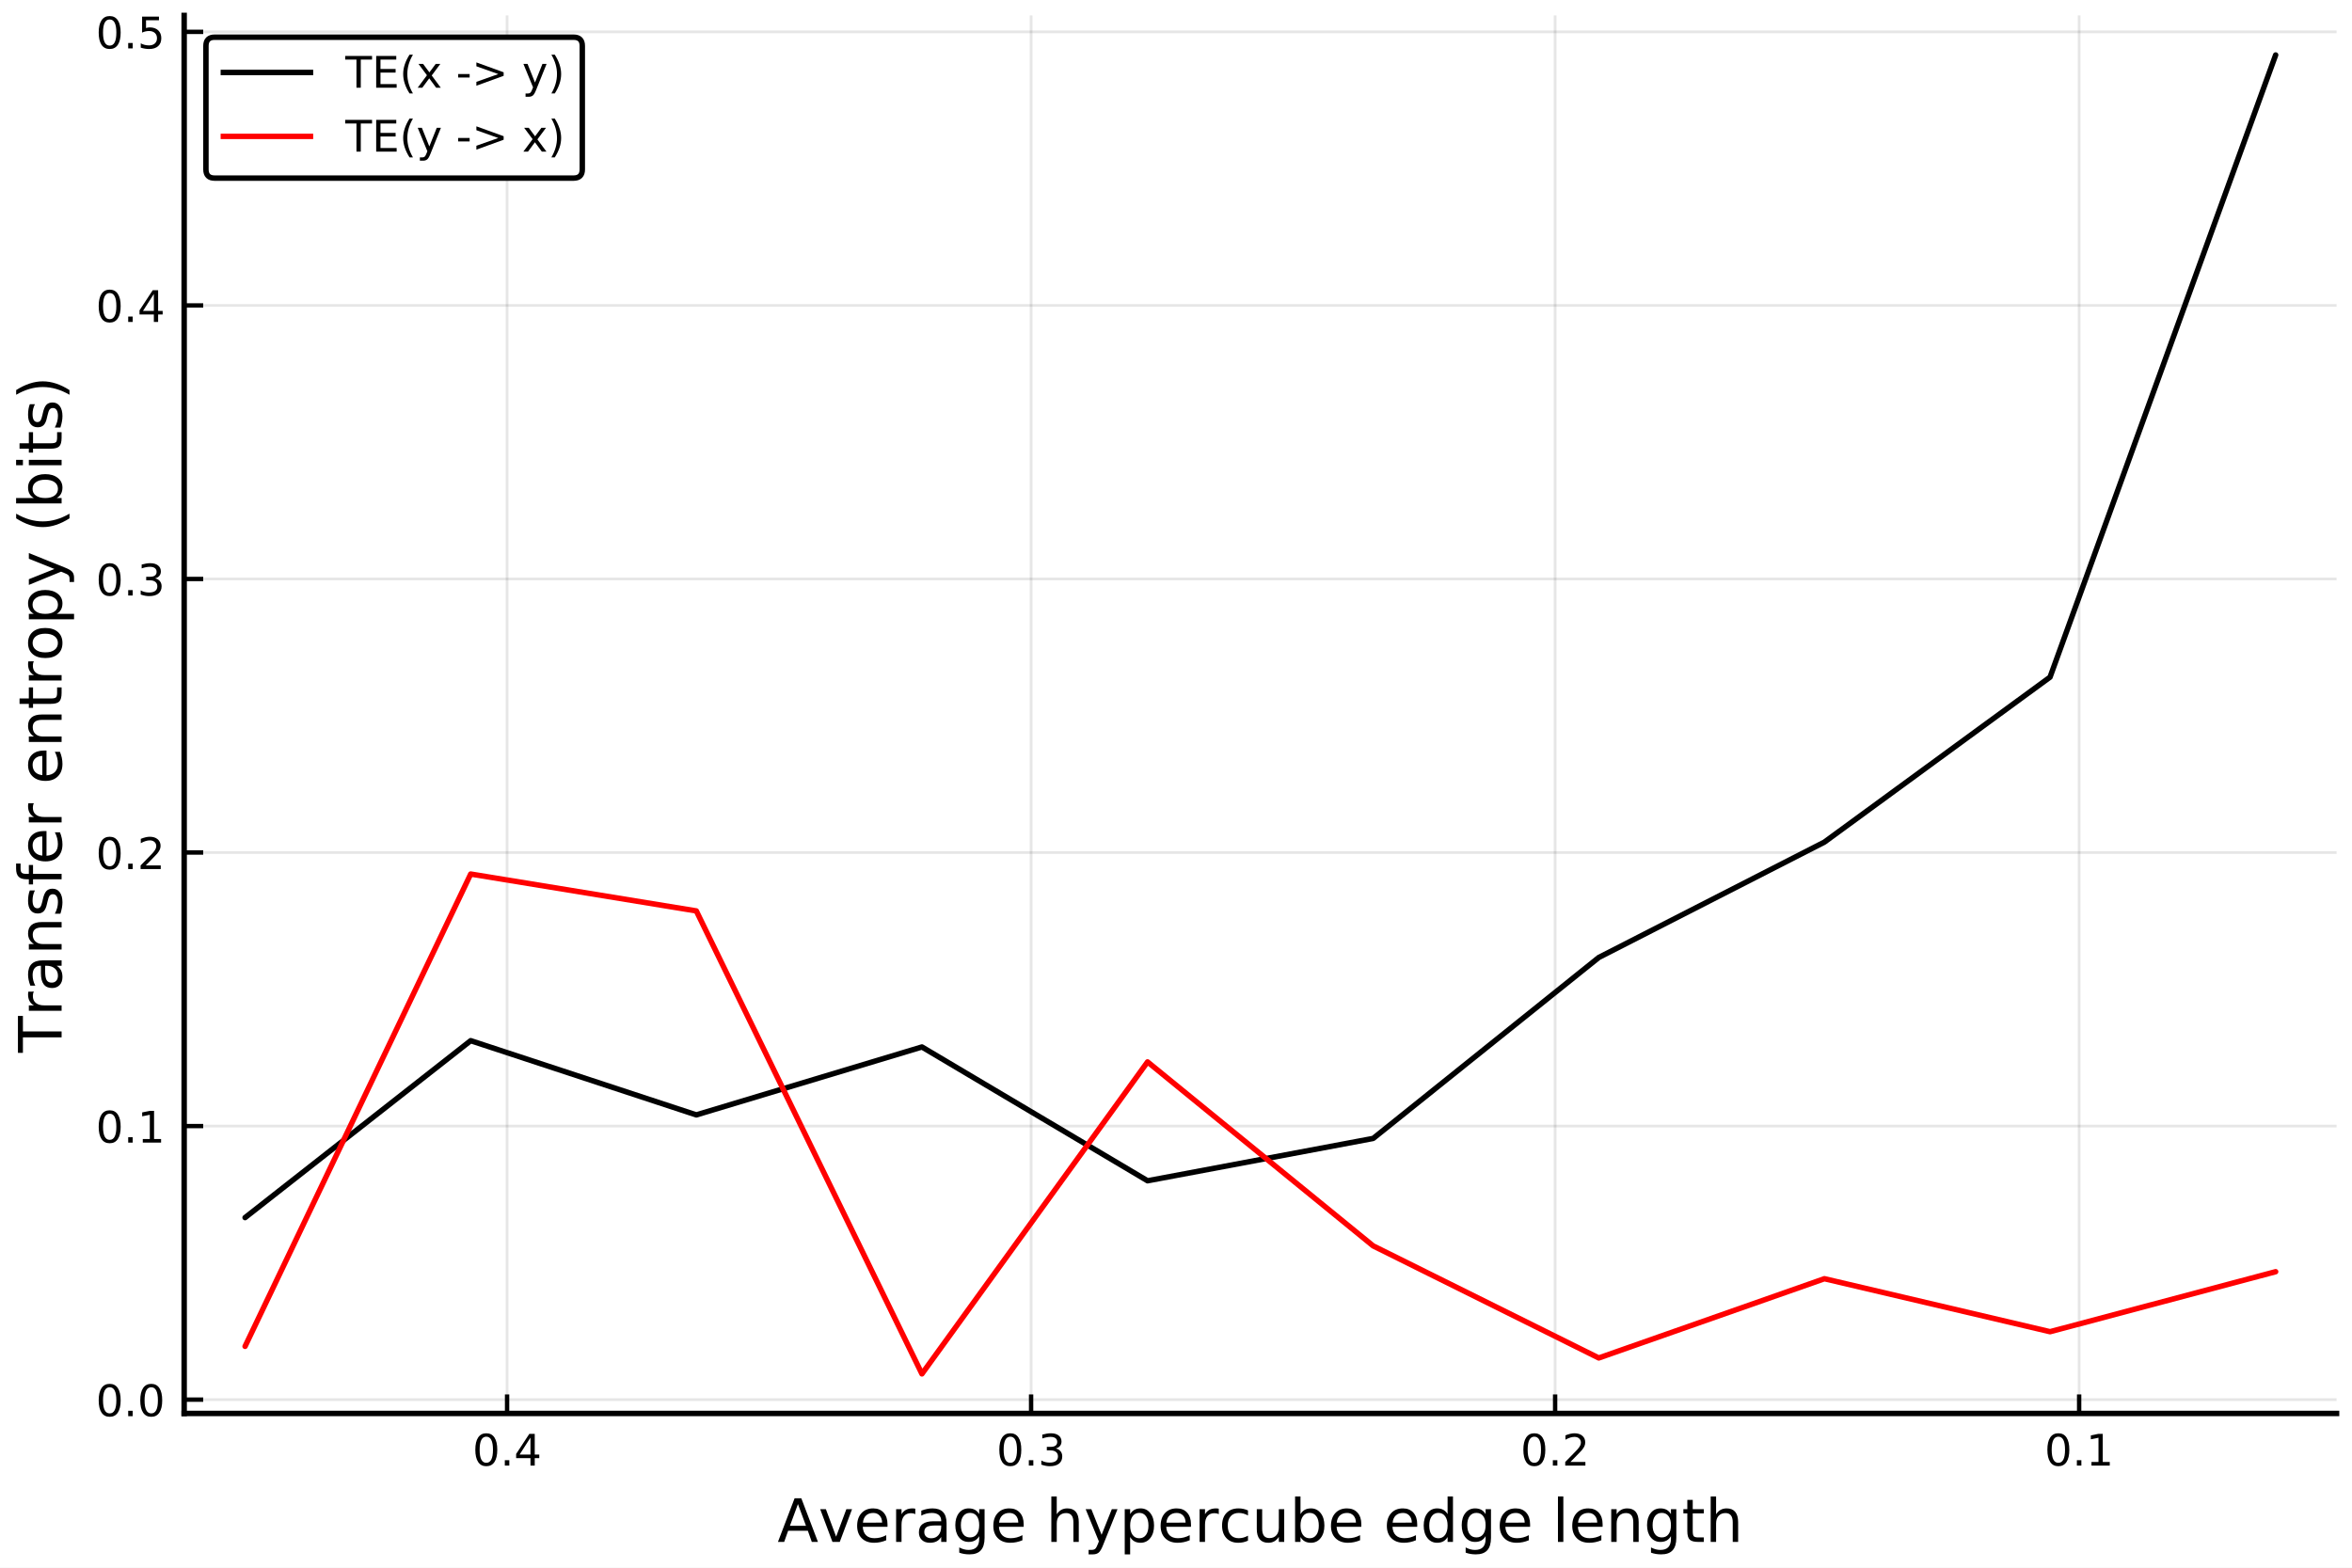
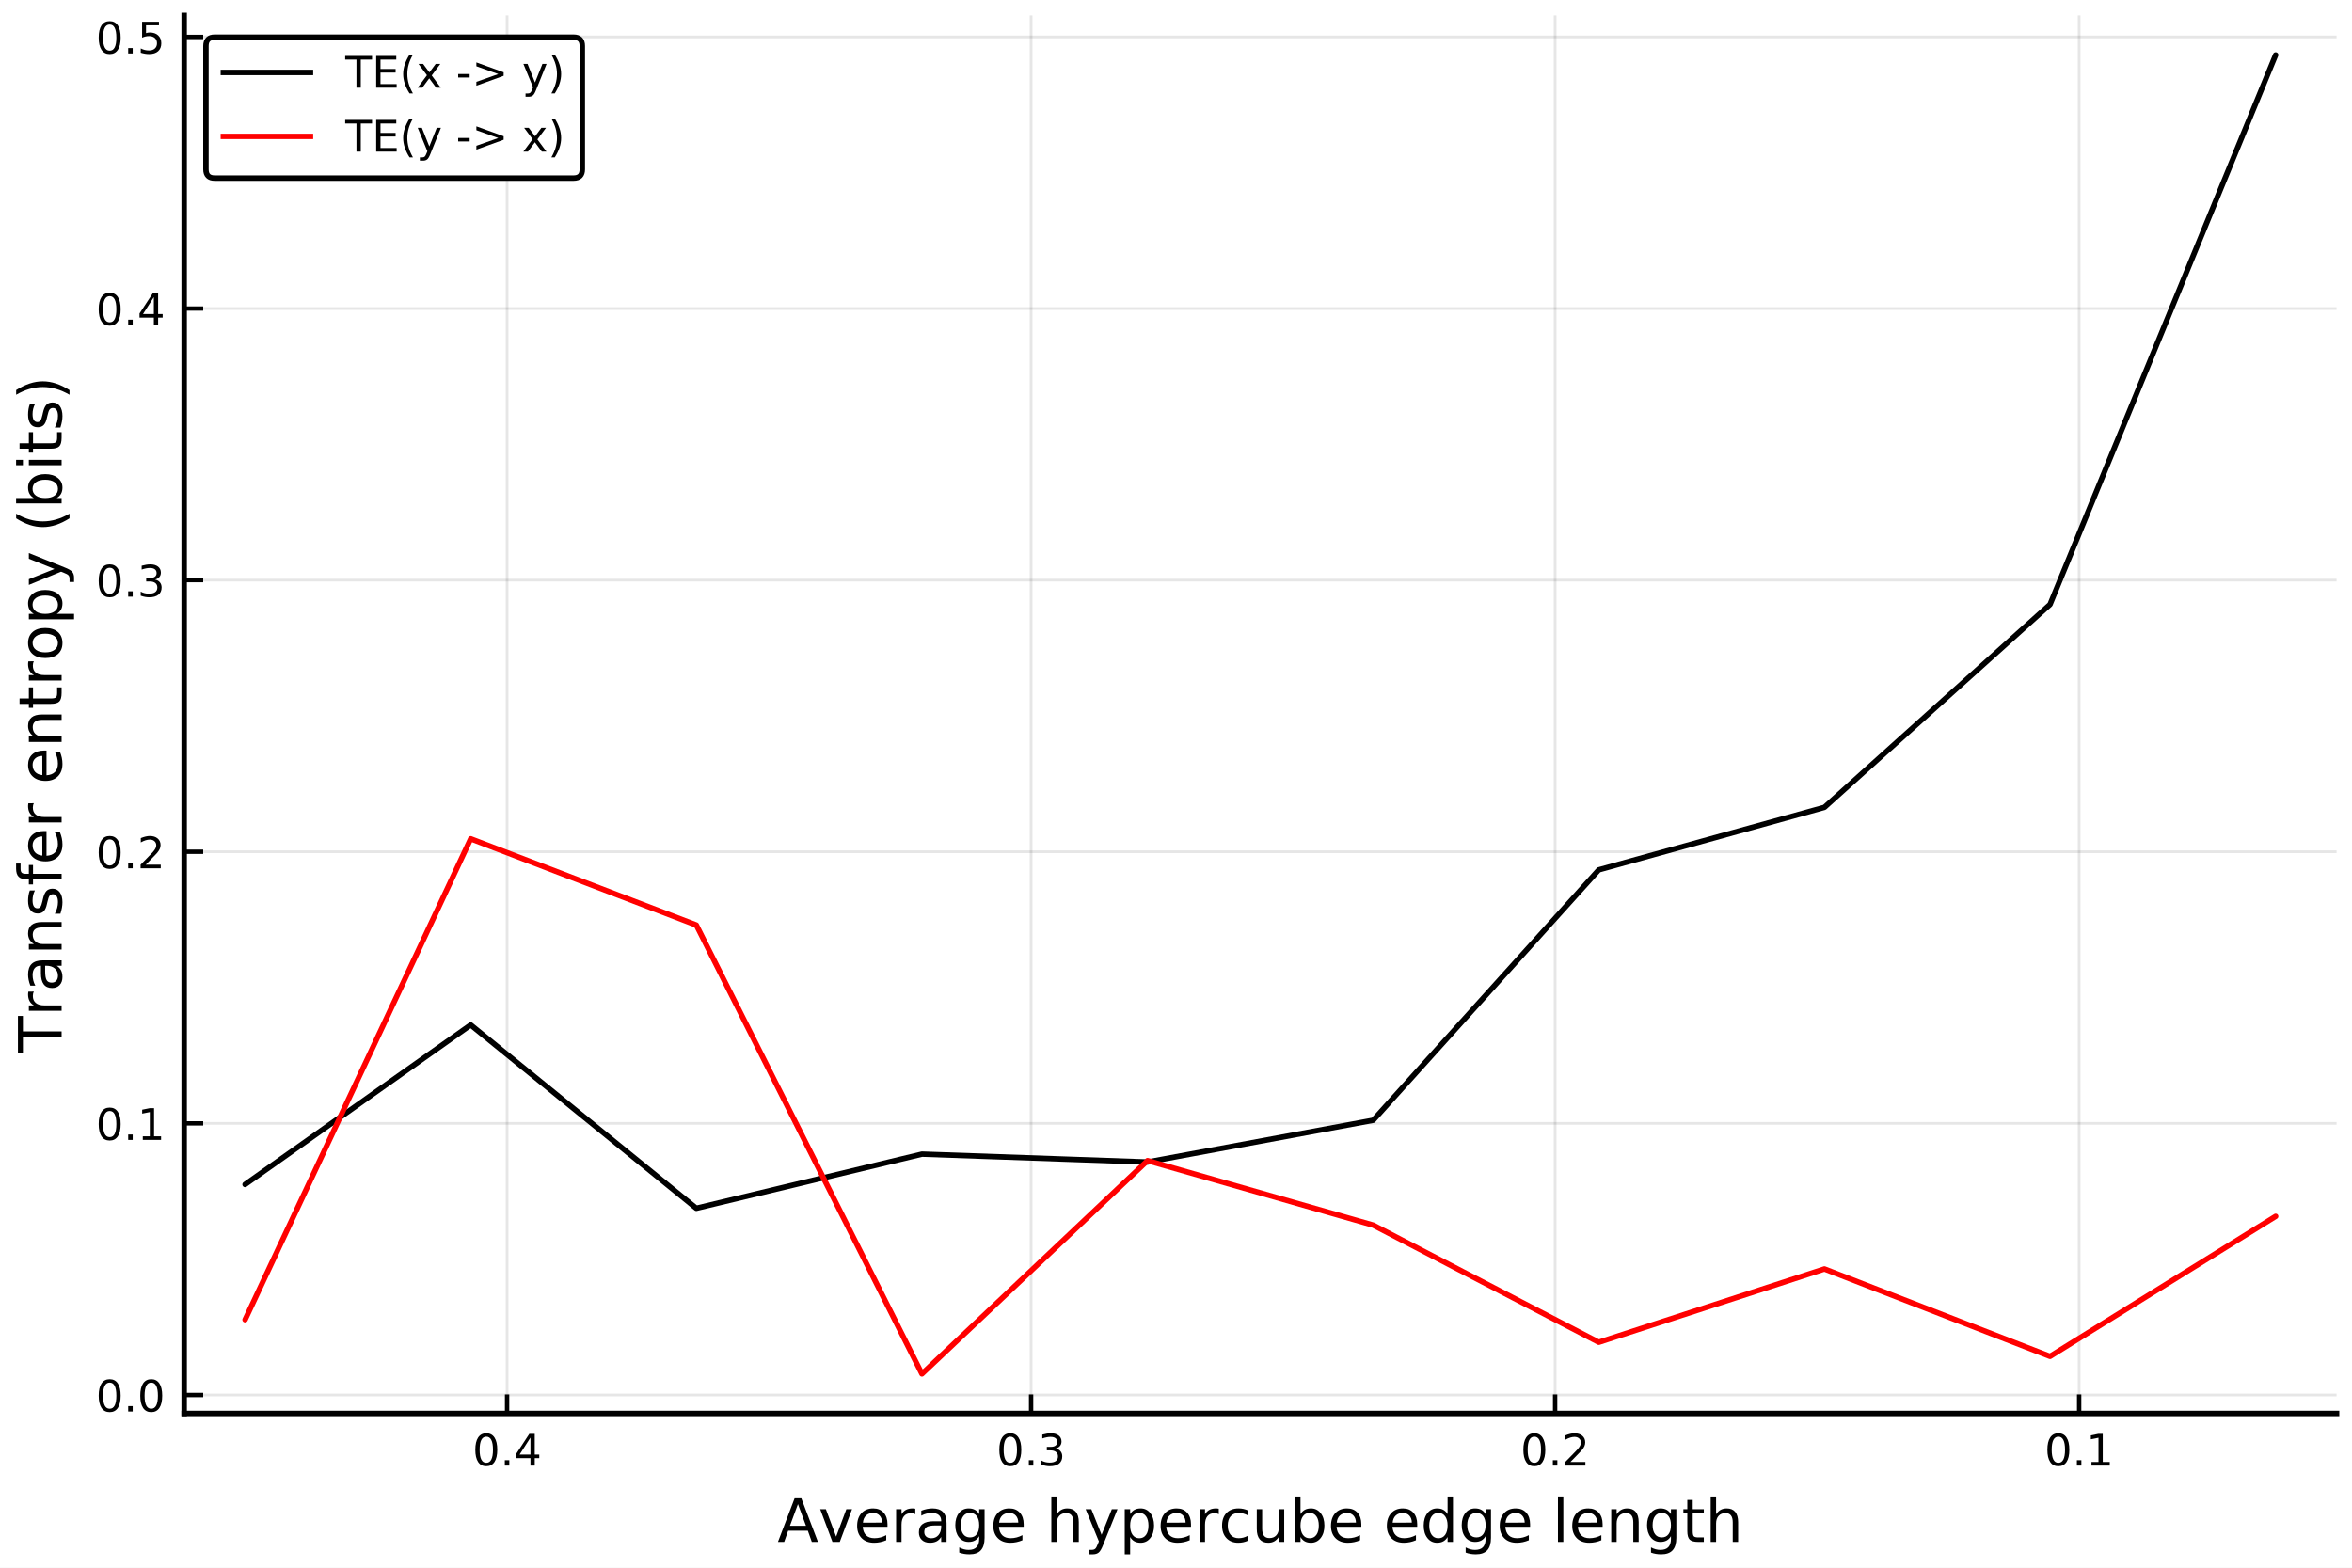
<svg xmlns="http://www.w3.org/2000/svg" xmlns:xlink="http://www.w3.org/1999/xlink" height="288pt" version="1.1" viewBox="0 0 432 288" width="432pt">
  <defs>
    <style type="text/css">
*{stroke-linecap:butt;stroke-linejoin:round;}
  </style>
  </defs>
  <g id="figure_1">
    <g id="patch_1">
      <path d="M 0 288  L 432 288  L 432 0  L 0 0  z " style="fill:#ffffff;" />
    </g>
    <g id="axes_1">
      <g id="patch_2">
        <path d="M 33.825 259.665  L 429.165 259.665  L 429.165 2.835  L 33.825 2.835  z " style="fill:#ffffff;" />
      </g>
      <g id="matplotlib.axis_1">
        <g id="xtick_1">
          <g id="line2d_1">
-             <path clip-path="url(#p35087f390a)" d="M 381.883 259.665  L 381.883 2.835  " style="fill:none;stroke:#000000;stroke-linecap:square;stroke-opacity:0.1;stroke-width:0.5;" />
+             <path clip-path="url(#pca59bf213b)" d="M 381.883 259.665  L 381.883 2.835  " style="fill:none;stroke:#000000;stroke-linecap:square;stroke-opacity:0.1;stroke-width:0.5;" />
          </g>
          <g id="line2d_2">
            <defs>
-               <path d="M 0 0  L 0 -3.5  " id="m0528c4b07e" style="stroke:#000000;stroke-width:0.8;" />
-             </defs>
-             <g>
-               <use style="stroke:#000000;stroke-width:0.8;" x="381.883" xlink:href="#m0528c4b07e" y="259.665" />
+               <path d="M 0 0  L 0 -3.5  " id="m2938da3c64" style="stroke:#000000;stroke-width:0.8;" />
+             </defs>
+             <g>
+               <use style="stroke:#000000;stroke-width:0.8;" x="381.883" xlink:href="#m2938da3c64" y="259.665" />
            </g>
          </g>
          <g id="text_1">
            <defs>
              <path d="M 31.781 66.406  Q 24.172 66.406 20.328 58.906  Q 16.5 51.422 16.5 36.375  Q 16.5 21.391 20.328 13.891  Q 24.172 6.391 31.781 6.391  Q 39.453 6.391 43.281 13.891  Q 47.125 21.391 47.125 36.375  Q 47.125 51.422 43.281 58.906  Q 39.453 66.406 31.781 66.406  z M 31.781 74.219  Q 44.047 74.219 50.516 64.516  Q 56.984 54.828 56.984 36.375  Q 56.984 17.969 50.516 8.266  Q 44.047 -1.422 31.781 -1.422  Q 19.531 -1.422 13.062 8.266  Q 6.594 17.969 6.594 36.375  Q 6.594 54.828 13.062 64.516  Q 19.531 74.219 31.781 74.219  z " id="DejaVuSans-48" />
              <path d="M 10.688 12.406  L 21 12.406  L 21 0  L 10.688 0  z " id="DejaVuSans-46" />
              <path d="M 12.406 8.297  L 28.516 8.297  L 28.516 63.922  L 10.984 60.406  L 10.984 69.391  L 28.422 72.906  L 38.281 72.906  L 38.281 8.297  L 54.391 8.297  L 54.391 0  L 12.406 0  z " id="DejaVuSans-49" />
            </defs>
            <g transform="translate(375.522 269.2441)scale(0.08 -0.08)">
              <use xlink:href="#DejaVuSans-48" />
              <use x="63.623" xlink:href="#DejaVuSans-46" />
              <use x="95.41" xlink:href="#DejaVuSans-49" />
            </g>
          </g>
        </g>
        <g id="xtick_2">
          <g id="line2d_3">
-             <path clip-path="url(#p35087f390a)" d="M 285.635 259.665  L 285.635 2.835  " style="fill:none;stroke:#000000;stroke-linecap:square;stroke-opacity:0.1;stroke-width:0.5;" />
+             <path clip-path="url(#pca59bf213b)" d="M 285.635 259.665  L 285.635 2.835  " style="fill:none;stroke:#000000;stroke-linecap:square;stroke-opacity:0.1;stroke-width:0.5;" />
          </g>
          <g id="line2d_4">
            <g>
-               <use style="stroke:#000000;stroke-width:0.8;" x="285.635" xlink:href="#m0528c4b07e" y="259.665" />
+               <use style="stroke:#000000;stroke-width:0.8;" x="285.635" xlink:href="#m2938da3c64" y="259.665" />
            </g>
          </g>
          <g id="text_2">
            <defs>
              <path d="M 19.188 8.297  L 53.609 8.297  L 53.609 0  L 7.328 0  L 7.328 8.297  Q 12.938 14.109 22.625 23.891  Q 32.328 33.688 34.812 36.531  Q 39.547 41.844 41.422 45.531  Q 43.312 49.219 43.312 52.781  Q 43.312 58.594 39.234 62.25  Q 35.156 65.922 28.609 65.922  Q 23.969 65.922 18.812 64.312  Q 13.672 62.703 7.812 59.422  L 7.812 69.391  Q 13.766 71.781 18.938 73  Q 24.125 74.219 28.422 74.219  Q 39.75 74.219 46.484 68.547  Q 53.219 62.891 53.219 53.422  Q 53.219 48.922 51.531 44.891  Q 49.859 40.875 45.406 35.406  Q 44.188 33.984 37.641 27.219  Q 31.109 20.453 19.188 8.297  z " id="DejaVuSans-50" />
            </defs>
            <g transform="translate(279.2735 269.2441)scale(0.08 -0.08)">
              <use xlink:href="#DejaVuSans-48" />
              <use x="63.623" xlink:href="#DejaVuSans-46" />
              <use x="95.41" xlink:href="#DejaVuSans-50" />
            </g>
          </g>
        </g>
        <g id="xtick_3">
          <g id="line2d_5">
-             <path clip-path="url(#p35087f390a)" d="M 189.386 259.665  L 189.386 2.835  " style="fill:none;stroke:#000000;stroke-linecap:square;stroke-opacity:0.1;stroke-width:0.5;" />
+             <path clip-path="url(#pca59bf213b)" d="M 189.386 259.665  L 189.386 2.835  " style="fill:none;stroke:#000000;stroke-linecap:square;stroke-opacity:0.1;stroke-width:0.5;" />
          </g>
          <g id="line2d_6">
            <g>
-               <use style="stroke:#000000;stroke-width:0.8;" x="189.386" xlink:href="#m0528c4b07e" y="259.665" />
+               <use style="stroke:#000000;stroke-width:0.8;" x="189.386" xlink:href="#m2938da3c64" y="259.665" />
            </g>
          </g>
          <g id="text_3">
            <defs>
              <path d="M 40.578 39.312  Q 47.656 37.797 51.625 33  Q 55.609 28.219 55.609 21.188  Q 55.609 10.406 48.188 4.484  Q 40.766 -1.422 27.094 -1.422  Q 22.516 -1.422 17.656 -0.516  Q 12.797 0.391 7.625 2.203  L 7.625 11.719  Q 11.719 9.328 16.594 8.109  Q 21.484 6.891 26.812 6.891  Q 36.078 6.891 40.938 10.547  Q 45.797 14.203 45.797 21.188  Q 45.797 27.641 41.281 31.266  Q 36.766 34.906 28.719 34.906  L 20.219 34.906  L 20.219 43.016  L 29.109 43.016  Q 36.375 43.016 40.234 45.922  Q 44.094 48.828 44.094 54.297  Q 44.094 59.906 40.109 62.906  Q 36.141 65.922 28.719 65.922  Q 24.656 65.922 20.016 65.031  Q 15.375 64.156 9.812 62.312  L 9.812 71.094  Q 15.438 72.656 20.344 73.438  Q 25.25 74.219 29.594 74.219  Q 40.828 74.219 47.359 69.109  Q 53.906 64.016 53.906 55.328  Q 53.906 49.266 50.438 45.094  Q 46.969 40.922 40.578 39.312  z " id="DejaVuSans-51" />
            </defs>
            <g transform="translate(183.025 269.2441)scale(0.08 -0.08)">
              <use xlink:href="#DejaVuSans-48" />
              <use x="63.623" xlink:href="#DejaVuSans-46" />
              <use x="95.41" xlink:href="#DejaVuSans-51" />
            </g>
          </g>
        </g>
        <g id="xtick_4">
          <g id="line2d_7">
-             <path clip-path="url(#p35087f390a)" d="M 93.138 259.665  L 93.138 2.835  " style="fill:none;stroke:#000000;stroke-linecap:square;stroke-opacity:0.1;stroke-width:0.5;" />
+             <path clip-path="url(#pca59bf213b)" d="M 93.138 259.665  L 93.138 2.835  " style="fill:none;stroke:#000000;stroke-linecap:square;stroke-opacity:0.1;stroke-width:0.5;" />
          </g>
          <g id="line2d_8">
            <g>
-               <use style="stroke:#000000;stroke-width:0.8;" x="93.138" xlink:href="#m0528c4b07e" y="259.665" />
+               <use style="stroke:#000000;stroke-width:0.8;" x="93.138" xlink:href="#m2938da3c64" y="259.665" />
            </g>
          </g>
          <g id="text_4">
            <defs>
              <path d="M 37.797 64.312  L 12.891 25.391  L 37.797 25.391  z M 35.203 72.906  L 47.609 72.906  L 47.609 25.391  L 58.016 25.391  L 58.016 17.188  L 47.609 17.188  L 47.609 0  L 37.797 0  L 37.797 17.188  L 4.891 17.188  L 4.891 26.703  z " id="DejaVuSans-52" />
            </defs>
            <g transform="translate(86.77653 269.2441)scale(0.08 -0.08)">
              <use xlink:href="#DejaVuSans-48" />
              <use x="63.623" xlink:href="#DejaVuSans-46" />
              <use x="95.41" xlink:href="#DejaVuSans-52" />
            </g>
          </g>
        </g>
        <g id="text_5">
          <defs>
            <path d="M 34.188 63.188  L 20.797 26.906  L 47.609 26.906  z M 28.609 72.906  L 39.797 72.906  L 67.578 0  L 57.328 0  L 50.688 18.703  L 17.828 18.703  L 11.188 0  L 0.781 0  z " id="DejaVuSans-65" />
            <path d="M 2.984 54.688  L 12.5 54.688  L 29.594 8.797  L 46.688 54.688  L 56.203 54.688  L 35.688 0  L 23.484 0  z " id="DejaVuSans-118" />
            <path d="M 56.203 29.594  L 56.203 25.203  L 14.891 25.203  Q 15.484 15.922 20.484 11.062  Q 25.484 6.203 34.422 6.203  Q 39.594 6.203 44.453 7.469  Q 49.312 8.734 54.109 11.281  L 54.109 2.781  Q 49.266 0.734 44.188 -0.344  Q 39.109 -1.422 33.891 -1.422  Q 20.797 -1.422 13.156 6.188  Q 5.516 13.812 5.516 26.812  Q 5.516 40.234 12.766 48.109  Q 20.016 56 32.328 56  Q 43.359 56 49.781 48.891  Q 56.203 41.797 56.203 29.594  z M 47.219 32.234  Q 47.125 39.594 43.094 43.984  Q 39.062 48.391 32.422 48.391  Q 24.906 48.391 20.391 44.141  Q 15.875 39.891 15.188 32.172  z " id="DejaVuSans-101" />
            <path d="M 41.109 46.297  Q 39.594 47.172 37.812 47.578  Q 36.031 48 33.891 48  Q 26.266 48 22.188 43.047  Q 18.109 38.094 18.109 28.812  L 18.109 0  L 9.078 0  L 9.078 54.688  L 18.109 54.688  L 18.109 46.188  Q 20.953 51.172 25.484 53.578  Q 30.031 56 36.531 56  Q 37.453 56 38.578 55.875  Q 39.703 55.766 41.062 55.516  z " id="DejaVuSans-114" />
            <path d="M 34.281 27.484  Q 23.391 27.484 19.188 25  Q 14.984 22.516 14.984 16.5  Q 14.984 11.719 18.141 8.906  Q 21.297 6.109 26.703 6.109  Q 34.188 6.109 38.703 11.406  Q 43.219 16.703 43.219 25.484  L 43.219 27.484  z M 52.203 31.203  L 52.203 0  L 43.219 0  L 43.219 8.297  Q 40.141 3.328 35.547 0.953  Q 30.953 -1.422 24.312 -1.422  Q 15.922 -1.422 10.953 3.297  Q 6 8.016 6 15.922  Q 6 25.141 12.172 29.828  Q 18.359 34.516 30.609 34.516  L 43.219 34.516  L 43.219 35.406  Q 43.219 41.609 39.141 45  Q 35.062 48.391 27.688 48.391  Q 23 48.391 18.547 47.266  Q 14.109 46.141 10.016 43.891  L 10.016 52.203  Q 14.938 54.109 19.578 55.047  Q 24.219 56 28.609 56  Q 40.484 56 46.344 49.844  Q 52.203 43.703 52.203 31.203  z " id="DejaVuSans-97" />
            <path d="M 45.406 27.984  Q 45.406 37.75 41.375 43.109  Q 37.359 48.484 30.078 48.484  Q 22.859 48.484 18.828 43.109  Q 14.797 37.75 14.797 27.984  Q 14.797 18.266 18.828 12.891  Q 22.859 7.516 30.078 7.516  Q 37.359 7.516 41.375 12.891  Q 45.406 18.266 45.406 27.984  z M 54.391 6.781  Q 54.391 -7.172 48.188 -13.984  Q 42 -20.797 29.203 -20.797  Q 24.469 -20.797 20.266 -20.094  Q 16.062 -19.391 12.109 -17.922  L 12.109 -9.188  Q 16.062 -11.328 19.922 -12.344  Q 23.781 -13.375 27.781 -13.375  Q 36.625 -13.375 41.016 -8.766  Q 45.406 -4.156 45.406 5.172  L 45.406 9.625  Q 42.625 4.781 38.281 2.391  Q 33.938 0 27.875 0  Q 17.828 0 11.672 7.656  Q 5.516 15.328 5.516 27.984  Q 5.516 40.672 11.672 48.328  Q 17.828 56 27.875 56  Q 33.938 56 38.281 53.609  Q 42.625 51.219 45.406 46.391  L 45.406 54.688  L 54.391 54.688  z " id="DejaVuSans-103" />
            <path id="DejaVuSans-32" />
            <path d="M 54.891 33.016  L 54.891 0  L 45.906 0  L 45.906 32.719  Q 45.906 40.484 42.875 44.328  Q 39.844 48.188 33.797 48.188  Q 26.516 48.188 22.312 43.547  Q 18.109 38.922 18.109 30.906  L 18.109 0  L 9.078 0  L 9.078 75.984  L 18.109 75.984  L 18.109 46.188  Q 21.344 51.125 25.703 53.562  Q 30.078 56 35.797 56  Q 45.219 56 50.047 50.172  Q 54.891 44.344 54.891 33.016  z " id="DejaVuSans-104" />
            <path d="M 32.172 -5.078  Q 28.375 -14.844 24.75 -17.812  Q 21.141 -20.797 15.094 -20.797  L 7.906 -20.797  L 7.906 -13.281  L 13.188 -13.281  Q 16.891 -13.281 18.938 -11.516  Q 21 -9.766 23.484 -3.219  L 25.094 0.875  L 2.984 54.688  L 12.5 54.688  L 29.594 11.922  L 46.688 54.688  L 56.203 54.688  z " id="DejaVuSans-121" />
            <path d="M 18.109 8.203  L 18.109 -20.797  L 9.078 -20.797  L 9.078 54.688  L 18.109 54.688  L 18.109 46.391  Q 20.953 51.266 25.266 53.625  Q 29.594 56 35.594 56  Q 45.562 56 51.781 48.094  Q 58.016 40.188 58.016 27.297  Q 58.016 14.406 51.781 6.484  Q 45.562 -1.422 35.594 -1.422  Q 29.594 -1.422 25.266 0.953  Q 20.953 3.328 18.109 8.203  z M 48.688 27.297  Q 48.688 37.203 44.609 42.844  Q 40.531 48.484 33.406 48.484  Q 26.266 48.484 22.188 42.844  Q 18.109 37.203 18.109 27.297  Q 18.109 17.391 22.188 11.75  Q 26.266 6.109 33.406 6.109  Q 40.531 6.109 44.609 11.75  Q 48.688 17.391 48.688 27.297  z " id="DejaVuSans-112" />
            <path d="M 48.781 52.594  L 48.781 44.188  Q 44.969 46.297 41.141 47.344  Q 37.312 48.391 33.406 48.391  Q 24.656 48.391 19.812 42.844  Q 14.984 37.312 14.984 27.297  Q 14.984 17.281 19.812 11.734  Q 24.656 6.203 33.406 6.203  Q 37.312 6.203 41.141 7.25  Q 44.969 8.297 48.781 10.406  L 48.781 2.094  Q 45.016 0.344 40.984 -0.531  Q 36.969 -1.422 32.422 -1.422  Q 20.062 -1.422 12.781 6.344  Q 5.516 14.109 5.516 27.297  Q 5.516 40.672 12.859 48.328  Q 20.219 56 33.016 56  Q 37.156 56 41.109 55.141  Q 45.062 54.297 48.781 52.594  z " id="DejaVuSans-99" />
            <path d="M 8.5 21.578  L 8.5 54.688  L 17.484 54.688  L 17.484 21.922  Q 17.484 14.156 20.5 10.266  Q 23.531 6.391 29.594 6.391  Q 36.859 6.391 41.078 11.031  Q 45.312 15.672 45.312 23.688  L 45.312 54.688  L 54.297 54.688  L 54.297 0  L 45.312 0  L 45.312 8.406  Q 42.047 3.422 37.719 1  Q 33.406 -1.422 27.688 -1.422  Q 18.266 -1.422 13.375 4.438  Q 8.5 10.297 8.5 21.578  z M 31.109 56  z " id="DejaVuSans-117" />
            <path d="M 48.688 27.297  Q 48.688 37.203 44.609 42.844  Q 40.531 48.484 33.406 48.484  Q 26.266 48.484 22.188 42.844  Q 18.109 37.203 18.109 27.297  Q 18.109 17.391 22.188 11.75  Q 26.266 6.109 33.406 6.109  Q 40.531 6.109 44.609 11.75  Q 48.688 17.391 48.688 27.297  z M 18.109 46.391  Q 20.953 51.266 25.266 53.625  Q 29.594 56 35.594 56  Q 45.562 56 51.781 48.094  Q 58.016 40.188 58.016 27.297  Q 58.016 14.406 51.781 6.484  Q 45.562 -1.422 35.594 -1.422  Q 29.594 -1.422 25.266 0.953  Q 20.953 3.328 18.109 8.203  L 18.109 0  L 9.078 0  L 9.078 75.984  L 18.109 75.984  z " id="DejaVuSans-98" />
            <path d="M 45.406 46.391  L 45.406 75.984  L 54.391 75.984  L 54.391 0  L 45.406 0  L 45.406 8.203  Q 42.578 3.328 38.25 0.953  Q 33.938 -1.422 27.875 -1.422  Q 17.969 -1.422 11.734 6.484  Q 5.516 14.406 5.516 27.297  Q 5.516 40.188 11.734 48.094  Q 17.969 56 27.875 56  Q 33.938 56 38.25 53.625  Q 42.578 51.266 45.406 46.391  z M 14.797 27.297  Q 14.797 17.391 18.875 11.75  Q 22.953 6.109 30.078 6.109  Q 37.203 6.109 41.297 11.75  Q 45.406 17.391 45.406 27.297  Q 45.406 37.203 41.297 42.844  Q 37.203 48.484 30.078 48.484  Q 22.953 48.484 18.875 42.844  Q 14.797 37.203 14.797 27.297  z " id="DejaVuSans-100" />
            <path d="M 9.422 75.984  L 18.406 75.984  L 18.406 0  L 9.422 0  z " id="DejaVuSans-108" />
            <path d="M 54.891 33.016  L 54.891 0  L 45.906 0  L 45.906 32.719  Q 45.906 40.484 42.875 44.328  Q 39.844 48.188 33.797 48.188  Q 26.516 48.188 22.312 43.547  Q 18.109 38.922 18.109 30.906  L 18.109 0  L 9.078 0  L 9.078 54.688  L 18.109 54.688  L 18.109 46.188  Q 21.344 51.125 25.703 53.562  Q 30.078 56 35.797 56  Q 45.219 56 50.047 50.172  Q 54.891 44.344 54.891 33.016  z " id="DejaVuSans-110" />
            <path d="M 18.312 70.219  L 18.312 54.688  L 36.812 54.688  L 36.812 47.703  L 18.312 47.703  L 18.312 18.016  Q 18.312 11.328 20.141 9.422  Q 21.969 7.516 27.594 7.516  L 36.812 7.516  L 36.812 0  L 27.594 0  Q 17.188 0 13.234 3.875  Q 9.281 7.766 9.281 18.016  L 9.281 47.703  L 2.688 47.703  L 2.688 54.688  L 9.281 54.688  L 9.281 70.219  z " id="DejaVuSans-116" />
          </defs>
          <g transform="translate(142.8015 283.2661)scale(0.11 -0.11)">
            <use xlink:href="#DejaVuSans-65" />
            <use x="68.33" xlink:href="#DejaVuSans-118" />
            <use x="127.51" xlink:href="#DejaVuSans-101" />
            <use x="189.033" xlink:href="#DejaVuSans-114" />
            <use x="230.146" xlink:href="#DejaVuSans-97" />
            <use x="291.426" xlink:href="#DejaVuSans-103" />
            <use x="354.902" xlink:href="#DejaVuSans-101" />
            <use x="416.426" xlink:href="#DejaVuSans-32" />
            <use x="448.213" xlink:href="#DejaVuSans-104" />
            <use x="511.592" xlink:href="#DejaVuSans-121" />
            <use x="570.771" xlink:href="#DejaVuSans-112" />
            <use x="634.248" xlink:href="#DejaVuSans-101" />
            <use x="695.771" xlink:href="#DejaVuSans-114" />
            <use x="736.854" xlink:href="#DejaVuSans-99" />
            <use x="791.834" xlink:href="#DejaVuSans-117" />
            <use x="855.213" xlink:href="#DejaVuSans-98" />
            <use x="918.689" xlink:href="#DejaVuSans-101" />
            <use x="980.213" xlink:href="#DejaVuSans-32" />
            <use x="1012" xlink:href="#DejaVuSans-101" />
            <use x="1073.523" xlink:href="#DejaVuSans-100" />
            <use x="1137" xlink:href="#DejaVuSans-103" />
            <use x="1200.477" xlink:href="#DejaVuSans-101" />
            <use x="1262" xlink:href="#DejaVuSans-32" />
            <use x="1293.787" xlink:href="#DejaVuSans-108" />
            <use x="1321.57" xlink:href="#DejaVuSans-101" />
            <use x="1383.094" xlink:href="#DejaVuSans-110" />
            <use x="1446.473" xlink:href="#DejaVuSans-103" />
            <use x="1509.949" xlink:href="#DejaVuSans-116" />
            <use x="1549.158" xlink:href="#DejaVuSans-104" />
          </g>
        </g>
      </g>
      <g id="matplotlib.axis_2">
        <g id="ytick_1">
          <g id="line2d_9">
-             <path clip-path="url(#p35087f390a)" d="M 33.825 257.128  L 429.165 257.128  " style="fill:none;stroke:#000000;stroke-linecap:square;stroke-opacity:0.1;stroke-width:0.5;" />
+             <path clip-path="url(#pca59bf213b)" d="M 33.825 256.271  L 429.165 256.271  " style="fill:none;stroke:#000000;stroke-linecap:square;stroke-opacity:0.1;stroke-width:0.5;" />
          </g>
          <g id="line2d_10">
            <defs>
-               <path d="M 0 0  L 3.5 0  " id="m45ee969580" style="stroke:#000000;stroke-width:0.8;" />
-             </defs>
-             <g>
-               <use style="stroke:#000000;stroke-width:0.8;" x="33.825" xlink:href="#m45ee969580" y="257.128" />
+               <path d="M 0 0  L 3.5 0  " id="m55561c0041" style="stroke:#000000;stroke-width:0.8;" />
+             </defs>
+             <g>
+               <use style="stroke:#000000;stroke-width:0.8;" x="33.825" xlink:href="#m55561c0041" y="256.271" />
            </g>
          </g>
          <g id="text_6">
-             <g transform="translate(17.60215 260.1671)scale(0.08 -0.08)">
+             <g transform="translate(17.60215 259.3102)scale(0.08 -0.08)">
              <use xlink:href="#DejaVuSans-48" />
              <use x="63.623" xlink:href="#DejaVuSans-46" />
              <use x="95.41" xlink:href="#DejaVuSans-48" />
            </g>
          </g>
        </g>
        <g id="ytick_2">
          <g id="line2d_11">
-             <path clip-path="url(#p35087f390a)" d="M 33.825 206.872  L 429.165 206.872  " style="fill:none;stroke:#000000;stroke-linecap:square;stroke-opacity:0.1;stroke-width:0.5;" />
+             <path clip-path="url(#pca59bf213b)" d="M 33.825 206.374  L 429.165 206.374  " style="fill:none;stroke:#000000;stroke-linecap:square;stroke-opacity:0.1;stroke-width:0.5;" />
          </g>
          <g id="line2d_12">
            <g>
-               <use style="stroke:#000000;stroke-width:0.8;" x="33.825" xlink:href="#m45ee969580" y="206.872" />
+               <use style="stroke:#000000;stroke-width:0.8;" x="33.825" xlink:href="#m55561c0041" y="206.374" />
            </g>
          </g>
          <g id="text_7">
-             <g transform="translate(17.60215 209.9117)scale(0.08 -0.08)">
+             <g transform="translate(17.60215 209.4131)scale(0.08 -0.08)">
              <use xlink:href="#DejaVuSans-48" />
              <use x="63.623" xlink:href="#DejaVuSans-46" />
              <use x="95.41" xlink:href="#DejaVuSans-49" />
            </g>
          </g>
        </g>
        <g id="ytick_3">
          <g id="line2d_13">
-             <path clip-path="url(#p35087f390a)" d="M 33.825 156.617  L 429.165 156.617  " style="fill:none;stroke:#000000;stroke-linecap:square;stroke-opacity:0.1;stroke-width:0.5;" />
+             <path clip-path="url(#pca59bf213b)" d="M 33.825 156.477  L 429.165 156.477  " style="fill:none;stroke:#000000;stroke-linecap:square;stroke-opacity:0.1;stroke-width:0.5;" />
          </g>
          <g id="line2d_14">
            <g>
-               <use style="stroke:#000000;stroke-width:0.8;" x="33.825" xlink:href="#m45ee969580" y="156.617" />
+               <use style="stroke:#000000;stroke-width:0.8;" x="33.825" xlink:href="#m55561c0041" y="156.477" />
            </g>
          </g>
          <g id="text_8">
-             <g transform="translate(17.60215 159.6564)scale(0.08 -0.08)">
+             <g transform="translate(17.60215 159.516)scale(0.08 -0.08)">
              <use xlink:href="#DejaVuSans-48" />
              <use x="63.623" xlink:href="#DejaVuSans-46" />
              <use x="95.41" xlink:href="#DejaVuSans-50" />
            </g>
          </g>
        </g>
        <g id="ytick_4">
          <g id="line2d_15">
-             <path clip-path="url(#p35087f390a)" d="M 33.825 106.362  L 429.165 106.362  " style="fill:none;stroke:#000000;stroke-linecap:square;stroke-opacity:0.1;stroke-width:0.5;" />
+             <path clip-path="url(#pca59bf213b)" d="M 33.825 106.579  L 429.165 106.579  " style="fill:none;stroke:#000000;stroke-linecap:square;stroke-opacity:0.1;stroke-width:0.5;" />
          </g>
          <g id="line2d_16">
            <g>
-               <use style="stroke:#000000;stroke-width:0.8;" x="33.825" xlink:href="#m45ee969580" y="106.362" />
+               <use style="stroke:#000000;stroke-width:0.8;" x="33.825" xlink:href="#m55561c0041" y="106.579" />
            </g>
          </g>
          <g id="text_9">
-             <g transform="translate(17.60215 109.401)scale(0.08 -0.08)">
+             <g transform="translate(17.60215 109.6189)scale(0.08 -0.08)">
              <use xlink:href="#DejaVuSans-48" />
              <use x="63.623" xlink:href="#DejaVuSans-46" />
              <use x="95.41" xlink:href="#DejaVuSans-51" />
            </g>
          </g>
        </g>
        <g id="ytick_5">
          <g id="line2d_17">
-             <path clip-path="url(#p35087f390a)" d="M 33.825 56.106  L 429.165 56.106  " style="fill:none;stroke:#000000;stroke-linecap:square;stroke-opacity:0.1;stroke-width:0.5;" />
+             <path clip-path="url(#pca59bf213b)" d="M 33.825 56.682  L 429.165 56.682  " style="fill:none;stroke:#000000;stroke-linecap:square;stroke-opacity:0.1;stroke-width:0.5;" />
          </g>
          <g id="line2d_18">
            <g>
-               <use style="stroke:#000000;stroke-width:0.8;" x="33.825" xlink:href="#m45ee969580" y="56.106" />
+               <use style="stroke:#000000;stroke-width:0.8;" x="33.825" xlink:href="#m55561c0041" y="56.682" />
            </g>
          </g>
          <g id="text_10">
-             <g transform="translate(17.60215 59.1456)scale(0.08 -0.08)">
+             <g transform="translate(17.60215 59.72174)scale(0.08 -0.08)">
              <use xlink:href="#DejaVuSans-48" />
              <use x="63.623" xlink:href="#DejaVuSans-46" />
              <use x="95.41" xlink:href="#DejaVuSans-52" />
            </g>
          </g>
        </g>
        <g id="ytick_6">
          <g id="line2d_19">
-             <path clip-path="url(#p35087f390a)" d="M 33.825 5.851  L 429.165 5.851  " style="fill:none;stroke:#000000;stroke-linecap:square;stroke-opacity:0.1;stroke-width:0.5;" />
+             <path clip-path="url(#pca59bf213b)" d="M 33.825 6.785  L 429.165 6.785  " style="fill:none;stroke:#000000;stroke-linecap:square;stroke-opacity:0.1;stroke-width:0.5;" />
          </g>
          <g id="line2d_20">
            <g>
-               <use style="stroke:#000000;stroke-width:0.8;" x="33.825" xlink:href="#m45ee969580" y="5.851" />
+               <use style="stroke:#000000;stroke-width:0.8;" x="33.825" xlink:href="#m55561c0041" y="6.785" />
            </g>
          </g>
          <g id="text_11">
            <defs>
              <path d="M 10.797 72.906  L 49.516 72.906  L 49.516 64.594  L 19.828 64.594  L 19.828 46.734  Q 21.969 47.469 24.109 47.828  Q 26.266 48.188 28.422 48.188  Q 40.625 48.188 47.75 41.5  Q 54.891 34.812 54.891 23.391  Q 54.891 11.625 47.562 5.094  Q 40.234 -1.422 26.906 -1.422  Q 22.312 -1.422 17.547 -0.641  Q 12.797 0.141 7.719 1.703  L 7.719 11.625  Q 12.109 9.234 16.797 8.062  Q 21.484 6.891 26.703 6.891  Q 35.156 6.891 40.078 11.328  Q 45.016 15.766 45.016 23.391  Q 45.016 31 40.078 35.438  Q 35.156 39.891 26.703 39.891  Q 22.75 39.891 18.812 39.016  Q 14.891 38.141 10.797 36.281  z " id="DejaVuSans-53" />
            </defs>
-             <g transform="translate(17.60215 8.890217)scale(0.08 -0.08)">
+             <g transform="translate(17.60215 9.824631)scale(0.08 -0.08)">
              <use xlink:href="#DejaVuSans-48" />
              <use x="63.623" xlink:href="#DejaVuSans-46" />
              <use x="95.41" xlink:href="#DejaVuSans-53" />
            </g>
          </g>
        </g>
        <g id="text_12">
          <defs>
            <path d="M -0.297 72.906  L 61.375 72.906  L 61.375 64.594  L 35.5 64.594  L 35.5 0  L 25.594 0  L 25.594 64.594  L -0.297 64.594  z " id="DejaVuSans-84" />
            <path d="M 44.281 53.078  L 44.281 44.578  Q 40.484 46.531 36.375 47.5  Q 32.281 48.484 27.875 48.484  Q 21.188 48.484 17.844 46.438  Q 14.5 44.391 14.5 40.281  Q 14.5 37.156 16.891 35.375  Q 19.281 33.594 26.516 31.984  L 29.594 31.297  Q 39.156 29.25 43.188 25.516  Q 47.219 21.781 47.219 15.094  Q 47.219 7.469 41.188 3.016  Q 35.156 -1.422 24.609 -1.422  Q 20.219 -1.422 15.453 -0.562  Q 10.688 0.297 5.422 2  L 5.422 11.281  Q 10.406 8.688 15.234 7.391  Q 20.062 6.109 24.812 6.109  Q 31.156 6.109 34.562 8.281  Q 37.984 10.453 37.984 14.406  Q 37.984 18.062 35.516 20.016  Q 33.062 21.969 24.703 23.781  L 21.578 24.516  Q 13.234 26.266 9.516 29.906  Q 5.812 33.547 5.812 39.891  Q 5.812 47.609 11.281 51.797  Q 16.75 56 26.812 56  Q 31.781 56 36.172 55.266  Q 40.578 54.547 44.281 53.078  z " id="DejaVuSans-115" />
            <path d="M 37.109 75.984  L 37.109 68.5  L 28.516 68.5  Q 23.688 68.5 21.797 66.547  Q 19.922 64.594 19.922 59.516  L 19.922 54.688  L 34.719 54.688  L 34.719 47.703  L 19.922 47.703  L 19.922 0  L 10.891 0  L 10.891 47.703  L 2.297 47.703  L 2.297 54.688  L 10.891 54.688  L 10.891 58.5  Q 10.891 67.625 15.141 71.797  Q 19.391 75.984 28.609 75.984  z " id="DejaVuSans-102" />
            <path d="M 30.609 48.391  Q 23.391 48.391 19.188 42.75  Q 14.984 37.109 14.984 27.297  Q 14.984 17.484 19.156 11.844  Q 23.344 6.203 30.609 6.203  Q 37.797 6.203 41.984 11.859  Q 46.188 17.531 46.188 27.297  Q 46.188 37.016 41.984 42.703  Q 37.797 48.391 30.609 48.391  z M 30.609 56  Q 42.328 56 49.016 48.375  Q 55.719 40.766 55.719 27.297  Q 55.719 13.875 49.016 6.219  Q 42.328 -1.422 30.609 -1.422  Q 18.844 -1.422 12.172 6.219  Q 5.516 13.875 5.516 27.297  Q 5.516 40.766 12.172 48.375  Q 18.844 56 30.609 56  z " id="DejaVuSans-111" />
            <path d="M 31 75.875  Q 24.469 64.656 21.281 53.656  Q 18.109 42.672 18.109 31.391  Q 18.109 20.125 21.312 9.062  Q 24.516 -2 31 -13.188  L 23.188 -13.188  Q 15.875 -1.703 12.234 9.375  Q 8.594 20.453 8.594 31.391  Q 8.594 42.281 12.203 53.312  Q 15.828 64.359 23.188 75.875  z " id="DejaVuSans-40" />
            <path d="M 9.422 54.688  L 18.406 54.688  L 18.406 0  L 9.422 0  z M 9.422 75.984  L 18.406 75.984  L 18.406 64.594  L 9.422 64.594  z " id="DejaVuSans-105" />
            <path d="M 8.016 75.875  L 15.828 75.875  Q 23.141 64.359 26.781 53.312  Q 30.422 42.281 30.422 31.391  Q 30.422 20.453 26.781 9.375  Q 23.141 -1.703 15.828 -13.188  L 8.016 -13.188  Q 14.5 -2 17.703 9.062  Q 20.906 20.125 20.906 31.391  Q 20.906 42.672 17.703 53.656  Q 14.5 64.656 8.016 75.875  z " id="DejaVuSans-41" />
          </defs>
          <g transform="translate(11.31449 193.3871)rotate(-90)scale(0.11 -0.11)">
            <use xlink:href="#DejaVuSans-84" />
            <use x="60.865" xlink:href="#DejaVuSans-114" />
            <use x="101.979" xlink:href="#DejaVuSans-97" />
            <use x="163.258" xlink:href="#DejaVuSans-110" />
            <use x="226.637" xlink:href="#DejaVuSans-115" />
            <use x="278.736" xlink:href="#DejaVuSans-102" />
            <use x="313.941" xlink:href="#DejaVuSans-101" />
            <use x="375.465" xlink:href="#DejaVuSans-114" />
            <use x="416.578" xlink:href="#DejaVuSans-32" />
            <use x="448.365" xlink:href="#DejaVuSans-101" />
            <use x="509.889" xlink:href="#DejaVuSans-110" />
            <use x="573.268" xlink:href="#DejaVuSans-116" />
            <use x="612.477" xlink:href="#DejaVuSans-114" />
            <use x="653.559" xlink:href="#DejaVuSans-111" />
            <use x="714.74" xlink:href="#DejaVuSans-112" />
            <use x="778.217" xlink:href="#DejaVuSans-121" />
            <use x="837.396" xlink:href="#DejaVuSans-32" />
            <use x="869.184" xlink:href="#DejaVuSans-40" />
            <use x="908.197" xlink:href="#DejaVuSans-98" />
            <use x="971.674" xlink:href="#DejaVuSans-105" />
            <use x="999.457" xlink:href="#DejaVuSans-116" />
            <use x="1038.666" xlink:href="#DejaVuSans-115" />
            <use x="1090.766" xlink:href="#DejaVuSans-41" />
          </g>
        </g>
      </g>
      <g id="line2d_21">
-         <path clip-path="url(#p35087f390a)" d="M 417.976 10.103  L 376.536 124.4  L 335.096 154.702  L 293.655 175.898  L 252.215 209.141  L 210.775 216.92  L 169.335 192.339  L 127.894 204.817  L 86.454 191.183  L 45.014 223.685  " style="fill:none;stroke:#000000;stroke-linecap:round;" />
+         <path clip-path="url(#pca59bf213b)" d="M 417.976 10.103  L 376.536 111.045  L 335.096 148.315  L 293.655 159.8  L 252.215 205.802  L 210.775 213.478  L 169.335 212.027  L 127.894 221.973  L 86.454 188.286  L 45.014 217.595  " style="fill:none;stroke:#000000;stroke-linecap:round;" />
      </g>
      <g id="line2d_22">
-         <path clip-path="url(#p35087f390a)" d="M 417.976 233.625  L 376.536 244.646  L 335.096 234.915  L 293.655 249.47  L 252.215 228.882  L 210.775 195.082  L 169.335 252.397  L 127.894 167.343  L 86.454 160.571  L 45.014 247.34  " style="fill:none;stroke:#ff0000;stroke-linecap:round;" />
+         <path clip-path="url(#pca59bf213b)" d="M 417.976 223.457  L 376.536 249.176  L 335.096 233.119  L 293.655 246.586  L 252.215 225.068  L 210.775 213.221  L 169.335 252.397  L 127.894 169.938  L 86.454 154.092  L 45.014 242.438  " style="fill:none;stroke:#ff0000;stroke-linecap:round;" />
      </g>
      <g id="patch_3">
        <path d="M 33.825 259.665  L 33.825 2.835  " style="fill:none;stroke:#000000;stroke-linecap:square;stroke-linejoin:miter;" />
      </g>
      <g id="patch_4">
        <path d="M 33.825 259.665  L 429.165 259.665  " style="fill:none;stroke:#000000;stroke-linecap:square;stroke-linejoin:miter;" />
      </g>
      <g id="legend_1">
        <g id="patch_5">
          <path d="M 39.425 32.72  L 105.353 32.72  Q 106.953 32.72 106.953 31.12  L 106.953 8.435  Q 106.953 6.835 105.353 6.835  L 39.425 6.835  Q 37.825 6.835 37.825 8.435  L 37.825 31.12  Q 37.825 32.72 39.425 32.72  z " style="fill:#ffffff;stroke:#000000;stroke-linejoin:miter;" />
        </g>
        <g id="line2d_23">
          <path d="M 41.025 13.313  L 57.025 13.313  " style="fill:none;stroke:#000000;stroke-linecap:square;" />
        </g>
        <g id="line2d_24" />
        <g id="text_13">
          <defs>
            <path d="M 9.812 72.906  L 55.906 72.906  L 55.906 64.594  L 19.672 64.594  L 19.672 43.016  L 54.391 43.016  L 54.391 34.719  L 19.672 34.719  L 19.672 8.297  L 56.781 8.297  L 56.781 0  L 9.812 0  z " id="DejaVuSans-69" />
            <path d="M 54.891 54.688  L 35.109 28.078  L 55.906 0  L 45.312 0  L 29.391 21.484  L 13.484 0  L 2.875 0  L 24.125 28.609  L 4.688 54.688  L 15.281 54.688  L 29.781 35.203  L 44.281 54.688  z " id="DejaVuSans-120" />
            <path d="M 4.891 31.391  L 31.203 31.391  L 31.203 23.391  L 4.891 23.391  z " id="DejaVuSans-45" />
            <path d="M 10.594 49.219  L 10.594 58.109  L 73.188 35.406  L 73.188 27.297  L 10.594 4.594  L 10.594 13.484  L 60.891 31.297  z " id="DejaVuSans-62" />
          </defs>
          <g transform="translate(63.42465 16.1134)scale(0.08 -0.08)">
            <use xlink:href="#DejaVuSans-84" />
            <use x="61.084" xlink:href="#DejaVuSans-69" />
            <use x="124.268" xlink:href="#DejaVuSans-40" />
            <use x="163.281" xlink:href="#DejaVuSans-120" />
            <use x="222.461" xlink:href="#DejaVuSans-32" />
            <use x="254.248" xlink:href="#DejaVuSans-45" />
            <use x="290.332" xlink:href="#DejaVuSans-62" />
            <use x="374.121" xlink:href="#DejaVuSans-32" />
            <use x="405.908" xlink:href="#DejaVuSans-121" />
            <use x="465.088" xlink:href="#DejaVuSans-41" />
          </g>
        </g>
        <g id="line2d_25">
          <path d="M 41.025 25.056  L 57.025 25.056  " style="fill:none;stroke:#ff0000;stroke-linecap:square;" />
        </g>
        <g id="line2d_26" />
        <g id="text_14">
          <g transform="translate(63.42465 27.8559)scale(0.08 -0.08)">
            <use xlink:href="#DejaVuSans-84" />
            <use x="61.084" xlink:href="#DejaVuSans-69" />
            <use x="124.268" xlink:href="#DejaVuSans-40" />
            <use x="163.281" xlink:href="#DejaVuSans-121" />
            <use x="222.461" xlink:href="#DejaVuSans-32" />
            <use x="254.248" xlink:href="#DejaVuSans-45" />
            <use x="290.332" xlink:href="#DejaVuSans-62" />
            <use x="374.121" xlink:href="#DejaVuSans-32" />
            <use x="405.908" xlink:href="#DejaVuSans-120" />
            <use x="465.088" xlink:href="#DejaVuSans-41" />
          </g>
        </g>
      </g>
    </g>
  </g>
  <defs>
-     <clipPath id="p35087f390a">
+     <clipPath id="pca59bf213b">
      <rect height="256.831" width="395.341" x="33.825" y="2.835" />
    </clipPath>
  </defs>
</svg>
